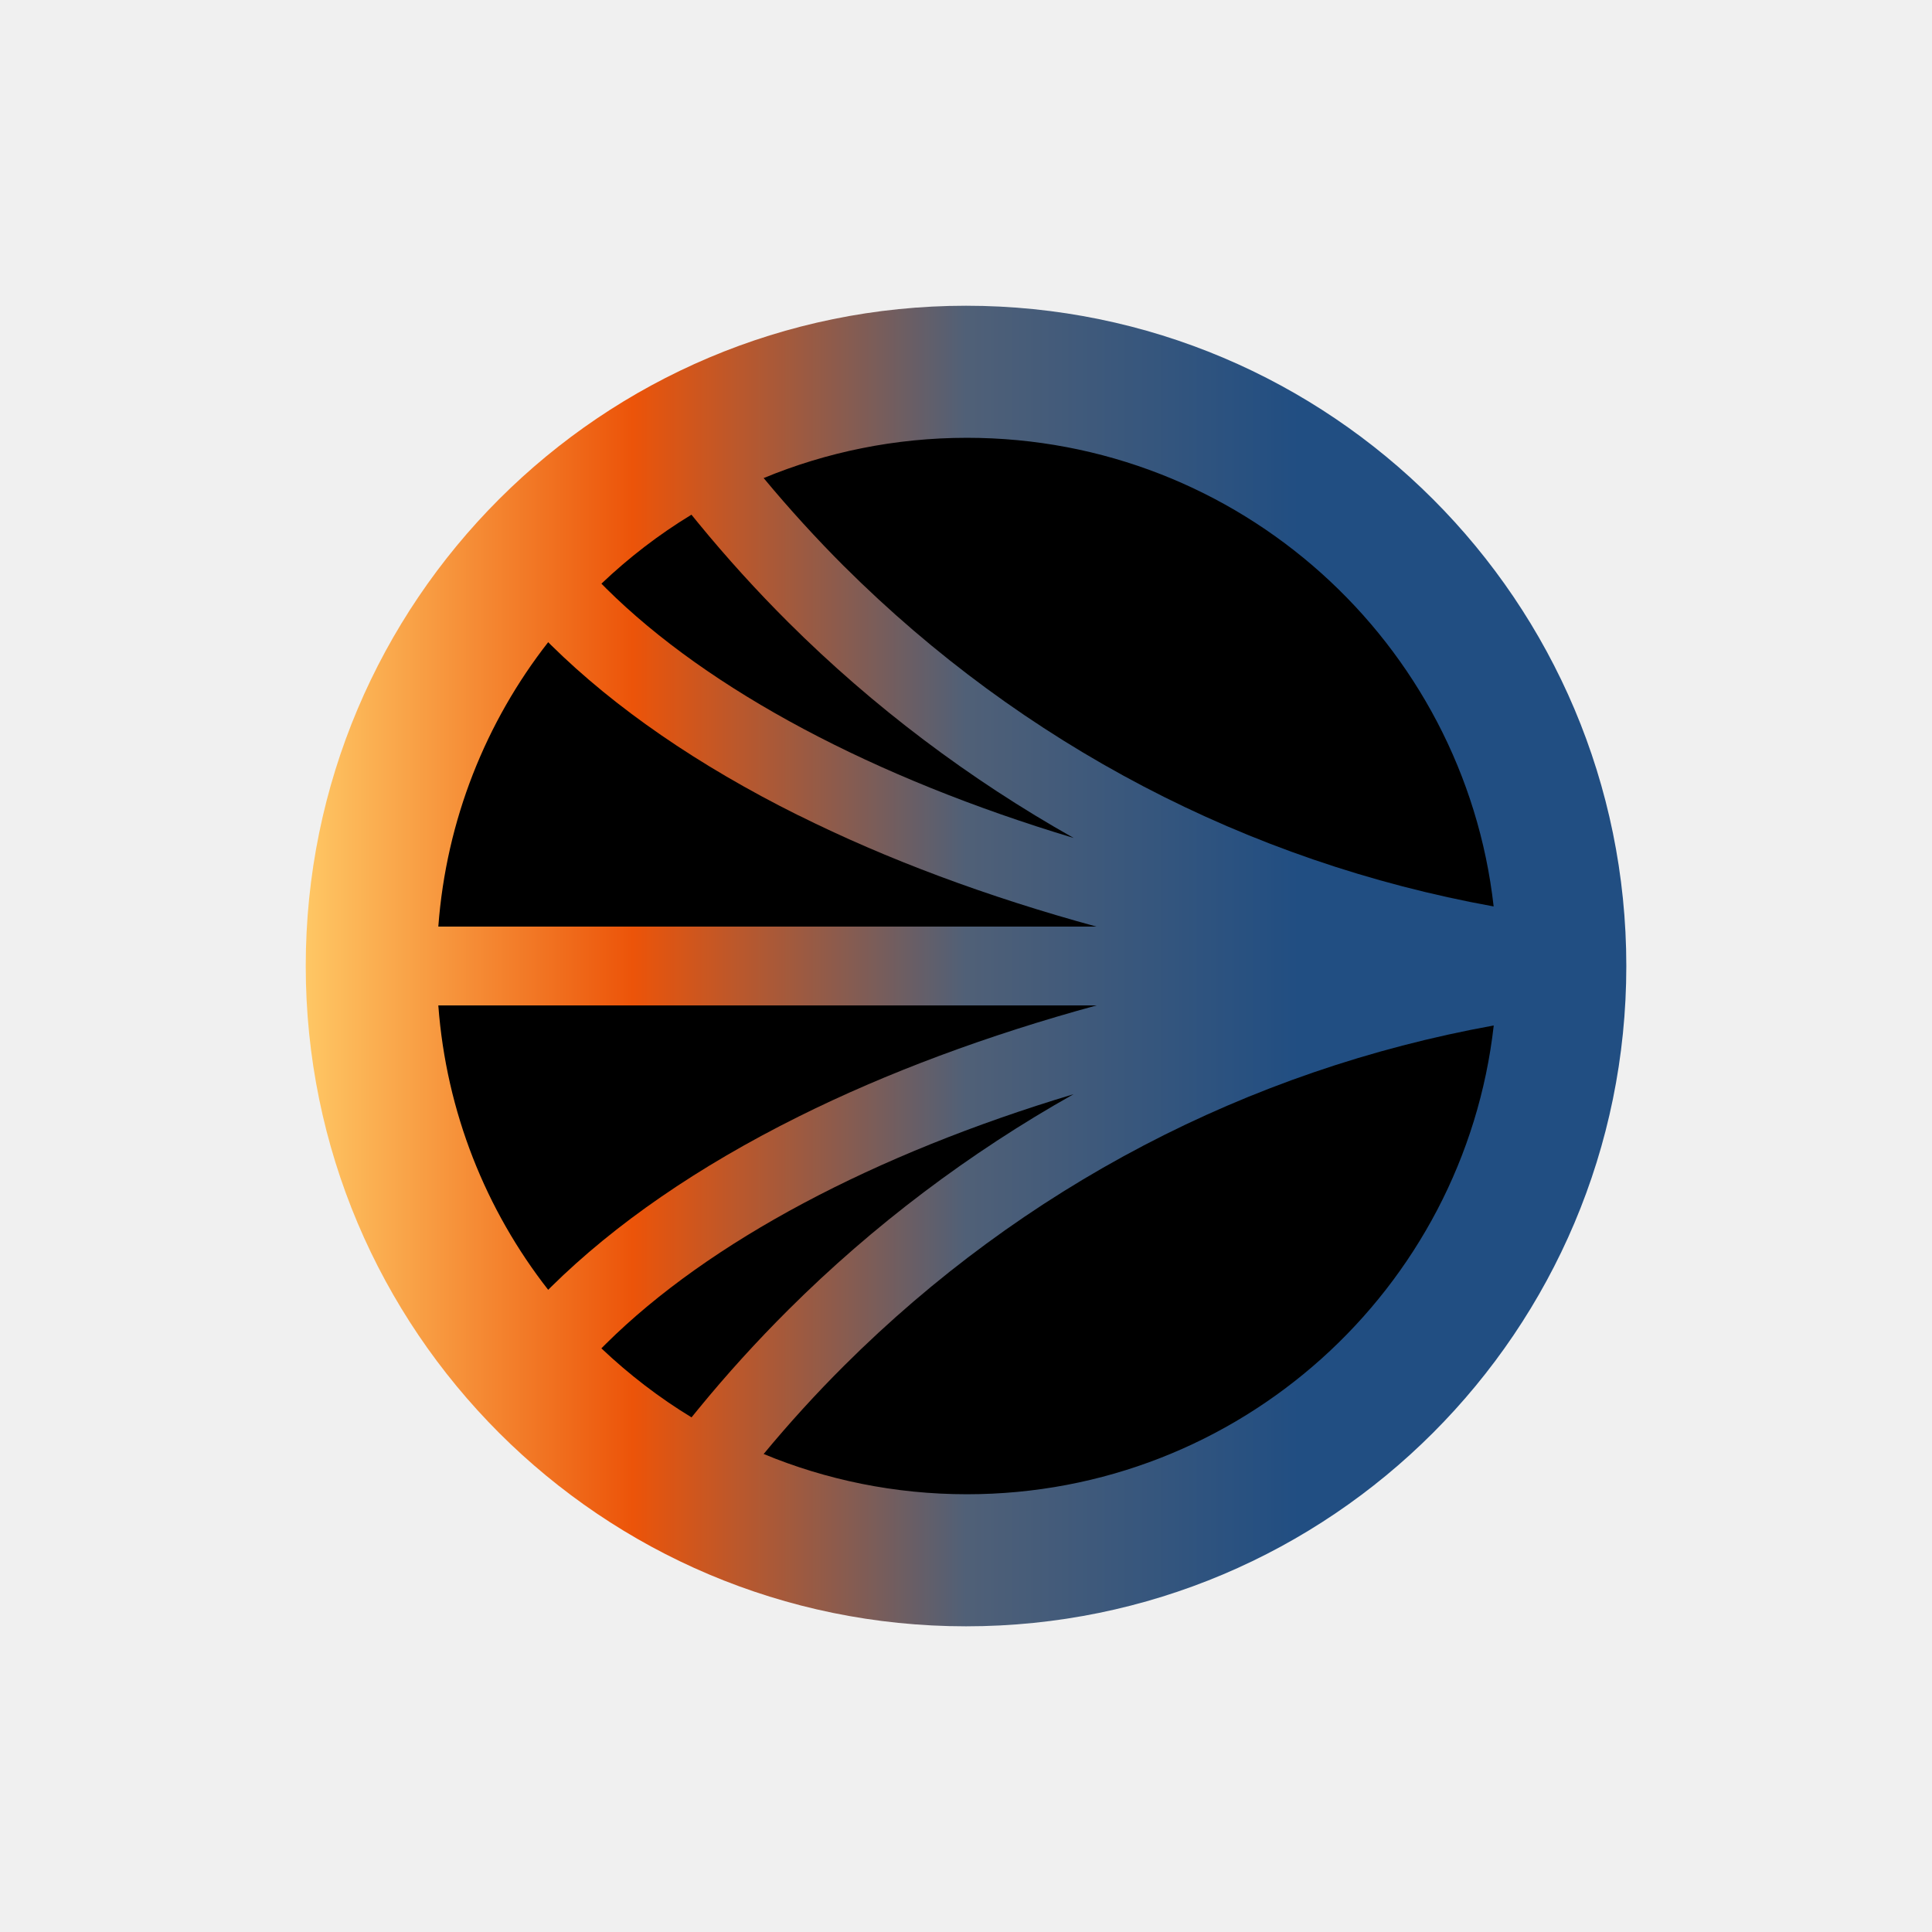
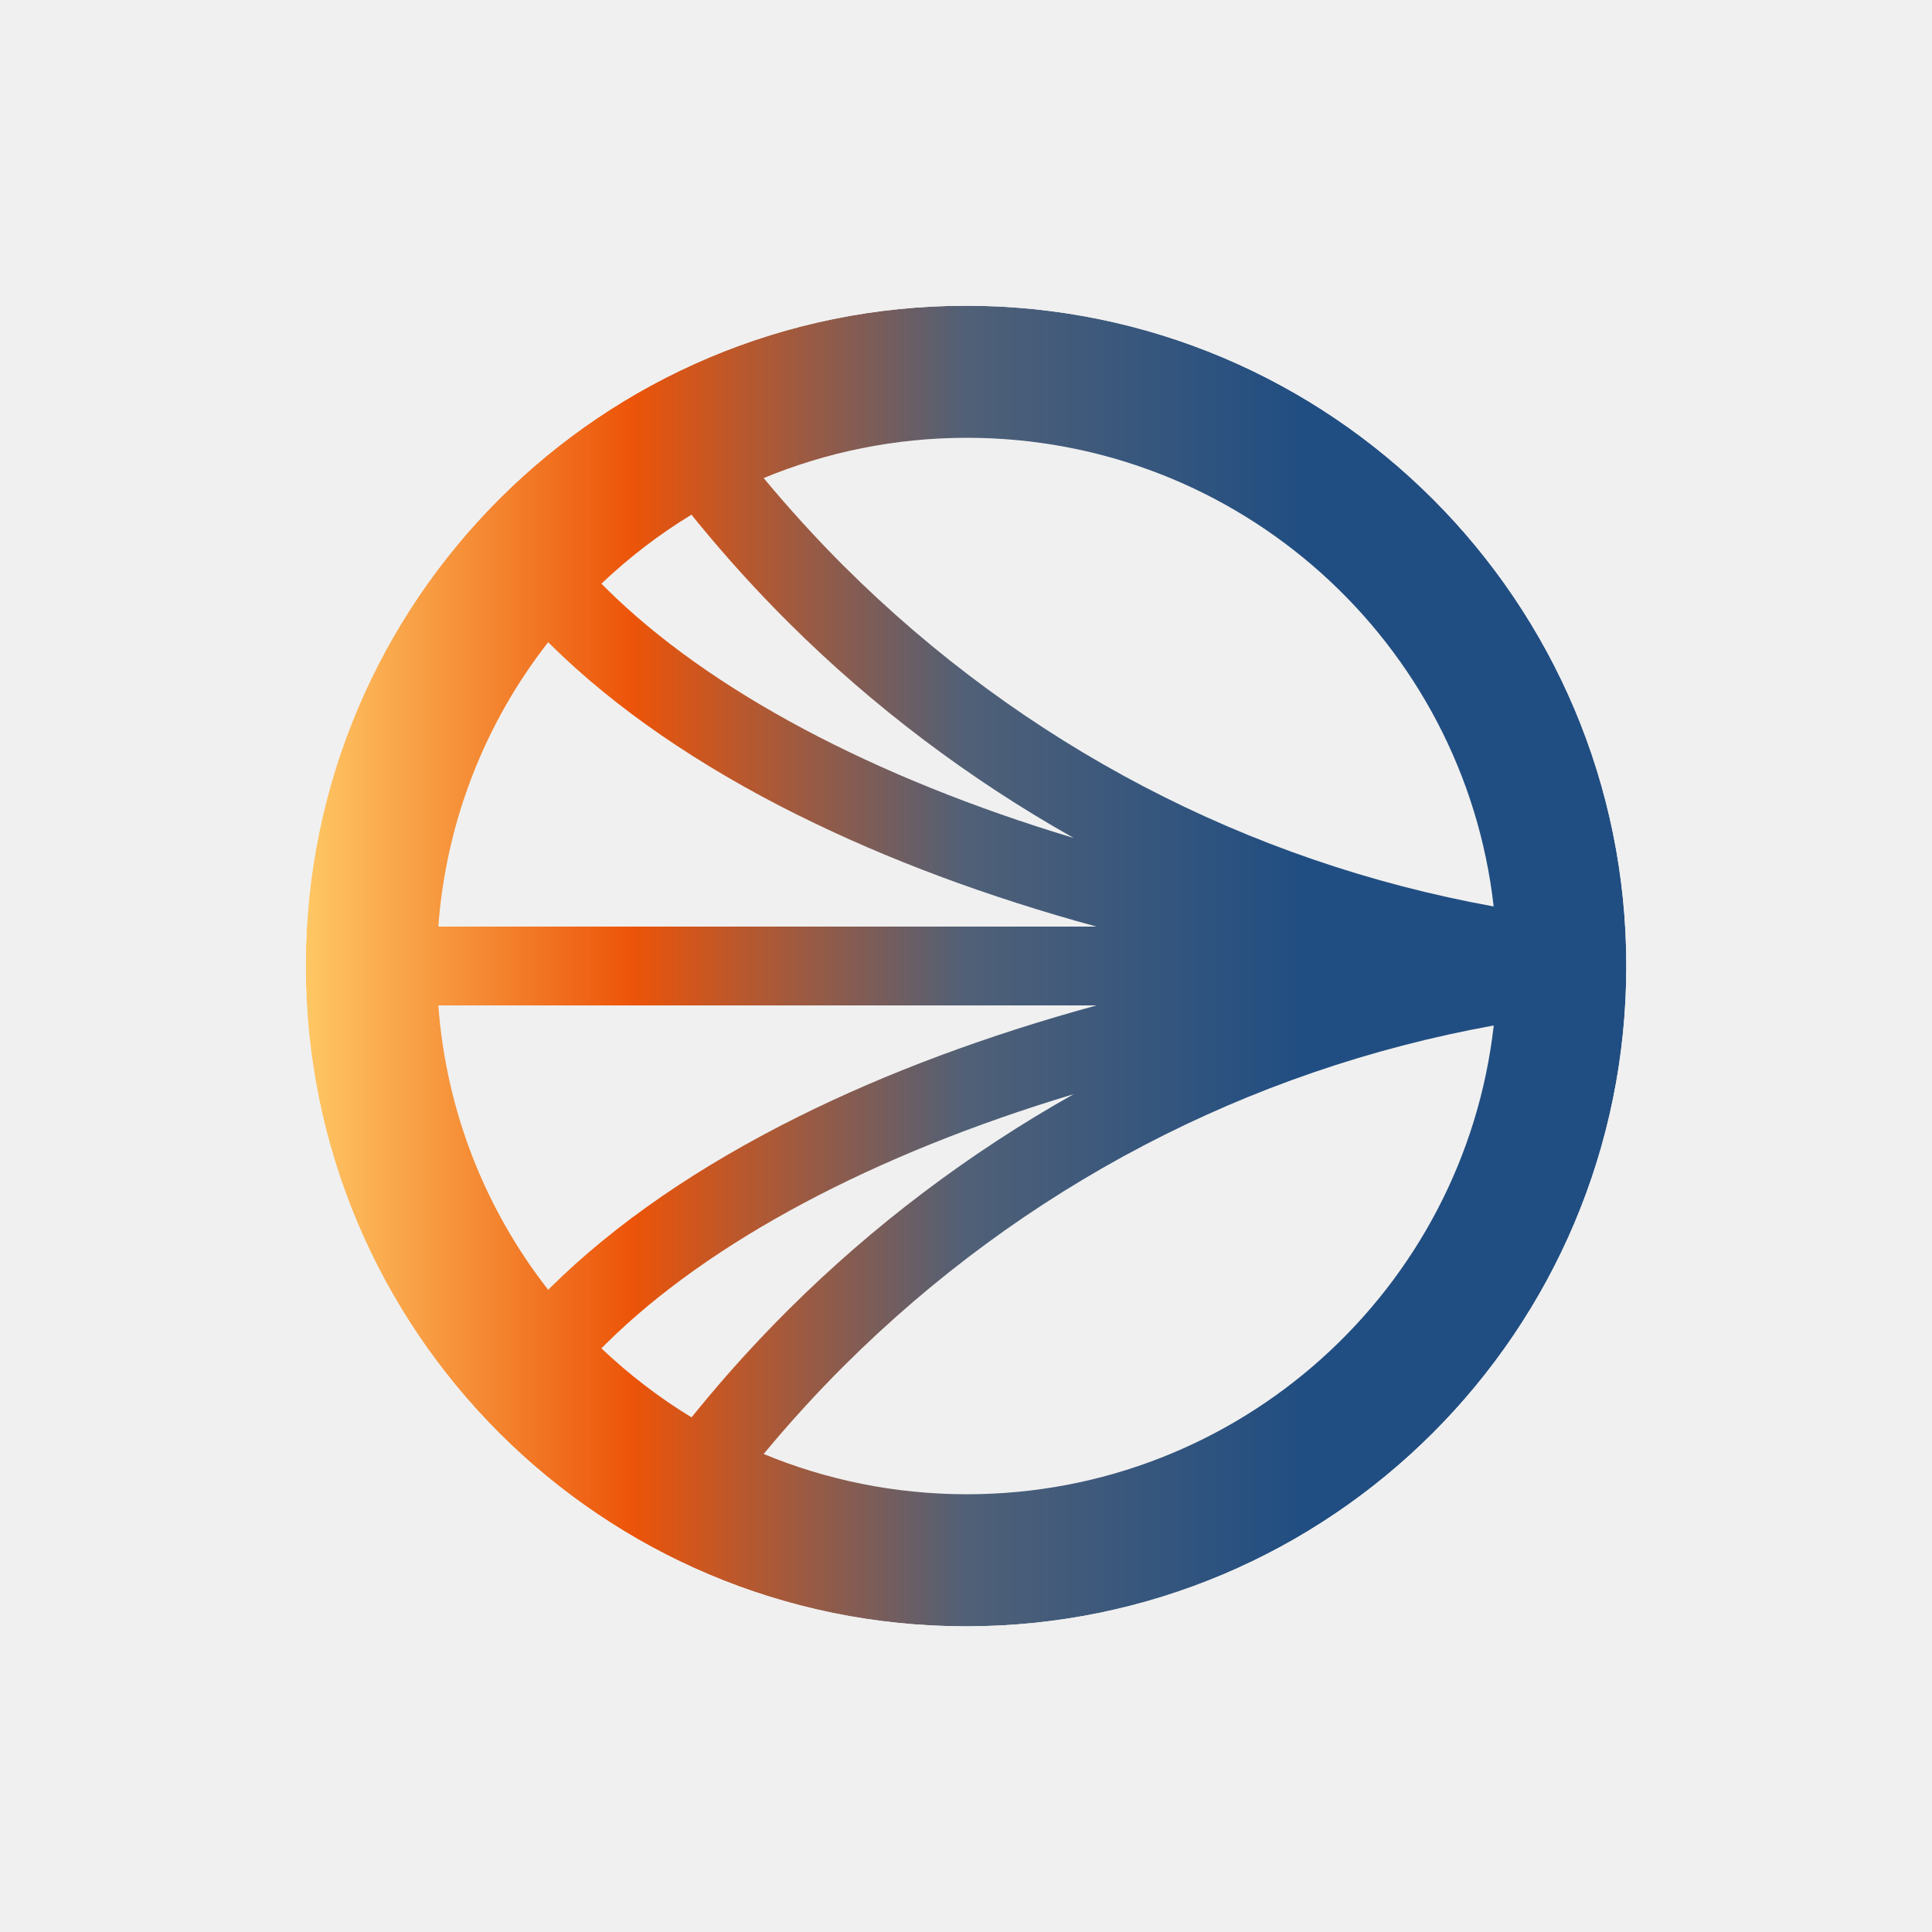
<svg xmlns="http://www.w3.org/2000/svg" viewBox="0 0 20 20">
  <g transform="matrix(0.0441,0,0,0.0441,3.165,3.165)">
-     <circle cx="154.995" cy="154.995" r="154.995" fill="url(#sonic-bg)" />
-     <path d="M180.26,185.07l.03-.02s-.03.02-.05.03c.01,0,.02,0,.03,0h0Z" />
-     <path d="M180.24,185.08c-46.81,14.06-85.52,34.57-109.77,58.59l-1.07,1.07c6.45,6.1,13.52,11.56,21.16,16.2l1.64-2.01c6.62-8.09,13.72-15.9,21.11-23.26,19.83-19.76,42.51-36.86,66.93-50.59Z" />
-     <path d="M185.65,164.24H31.12c1.87,25.07,11.18,48.06,25.79,66.76l.67-.67c15.01-14.81,34.55-28.27,58.12-40,20.66-10.29,44.38-19.12,69.95-26.09Z" />
-     <path d="M126.41,61.2c41.89,41.74,94.61,69.34,152.44,79.81-6.97-61.88-59.64-110.01-123.64-110.01-16.9,0-33.01,3.37-47.72,9.45,5.97,7.19,12.35,14.19,18.92,20.76h0Z" />
-     <path d="M70.47,66.31c24.25,24.06,62.98,44.54,109.8,58.63-24.44-13.76-47.14-30.85-66.98-50.62-7.37-7.34-14.46-15.15-21.11-23.26l-1.64-2.01c-7.64,4.64-14.71,10.09-21.13,16.19l1.07,1.07h-.01Z" />
-     <path d="M126.41,248.78c-6.6,6.57-12.97,13.57-18.92,20.76,14.69,6.08,30.82,9.45,47.72,9.45,64,0,116.67-48.14,123.66-110.04-57.82,10.47-110.54,38.07-152.44,79.81l-.02.02Z" />
-     <path d="M115.67,119.62v.02c-23.55-11.73-43.08-25.2-58.09-39.99l-.67-.67c-14.61,18.7-23.92,41.69-25.79,66.76h154.5c-25.56-6.97-49.26-15.8-69.95-26.12Z" />
+     <mask id="sonic-logo-mask">
+       <circle cx="154.995" cy="154.995" r="154.995" fill="white" />
+       <path fill="black" d="M180.26,185.07l.03-.02s-.03.02-.05.03c.01,0,.02,0,.03,0h0Z" />
+       <path fill="black" d="M180.24,185.08c-46.81,14.06-85.52,34.57-109.77,58.59l-1.07,1.07c6.45,6.1,13.52,11.56,21.16,16.2l1.64-2.01c6.62-8.09,13.72-15.9,21.11-23.26,19.83-19.76,42.51-36.86,66.93-50.59Z" />
+       <path fill="black" d="M185.65,164.24H31.12c1.87,25.07,11.18,48.06,25.79,66.76l.67-.67c15.01-14.81,34.55-28.27,58.12-40,20.66-10.29,44.38-19.12,69.95-26.09Z" />
+       <path fill="black" d="M126.41,61.2c41.89,41.74,94.61,69.34,152.44,79.81-6.97-61.88-59.64-110.01-123.64-110.01-16.9,0-33.01,3.37-47.72,9.45,5.97,7.19,12.35,14.19,18.92,20.76h0Z" />
+       <path fill="black" d="M70.47,66.31c24.25,24.06,62.98,44.54,109.8,58.63-24.44-13.76-47.14-30.85-66.98-50.62-7.37-7.34-14.46-15.15-21.11-23.26l-1.64-2.01c-7.64,4.64-14.71,10.09-21.13,16.19l1.07,1.07h-.01Z" />
+       <path fill="black" d="M126.41,248.78c-6.6,6.57-12.97,13.57-18.92,20.76,14.69,6.08,30.82,9.45,47.72,9.45,64,0,116.67-48.14,123.66-110.04-57.82,10.47-110.54,38.07-152.44,79.81l-.02.02Z" />
+       <path fill="black" d="M115.67,119.62v.02c-23.55-11.73-43.08-25.2-58.09-39.99l-.67-.67c-14.61,18.7-23.92,41.69-25.79,66.76h154.5c-25.56-6.97-49.26-15.8-69.95-26.12Z" />
+     </mask>
+     <circle cx="154.995" cy="154.995" r="154.995" fill="url(#sonic-bg)" mask="url(#sonic-logo-mask)" />
  </g>
  <defs>
    <linearGradient id="sonic-bg" x1="100%" y1="0%" x2="0%" y2="0%">
      <stop offset="25%" stop-color="#214e82" />
      <stop offset="50%" stop-color="#506077" />
      <stop offset="75%" stop-color="#ec5409" />
      <stop offset="100%" stop-color="#ffc966" />
    </linearGradient>
  </defs>
</svg>
